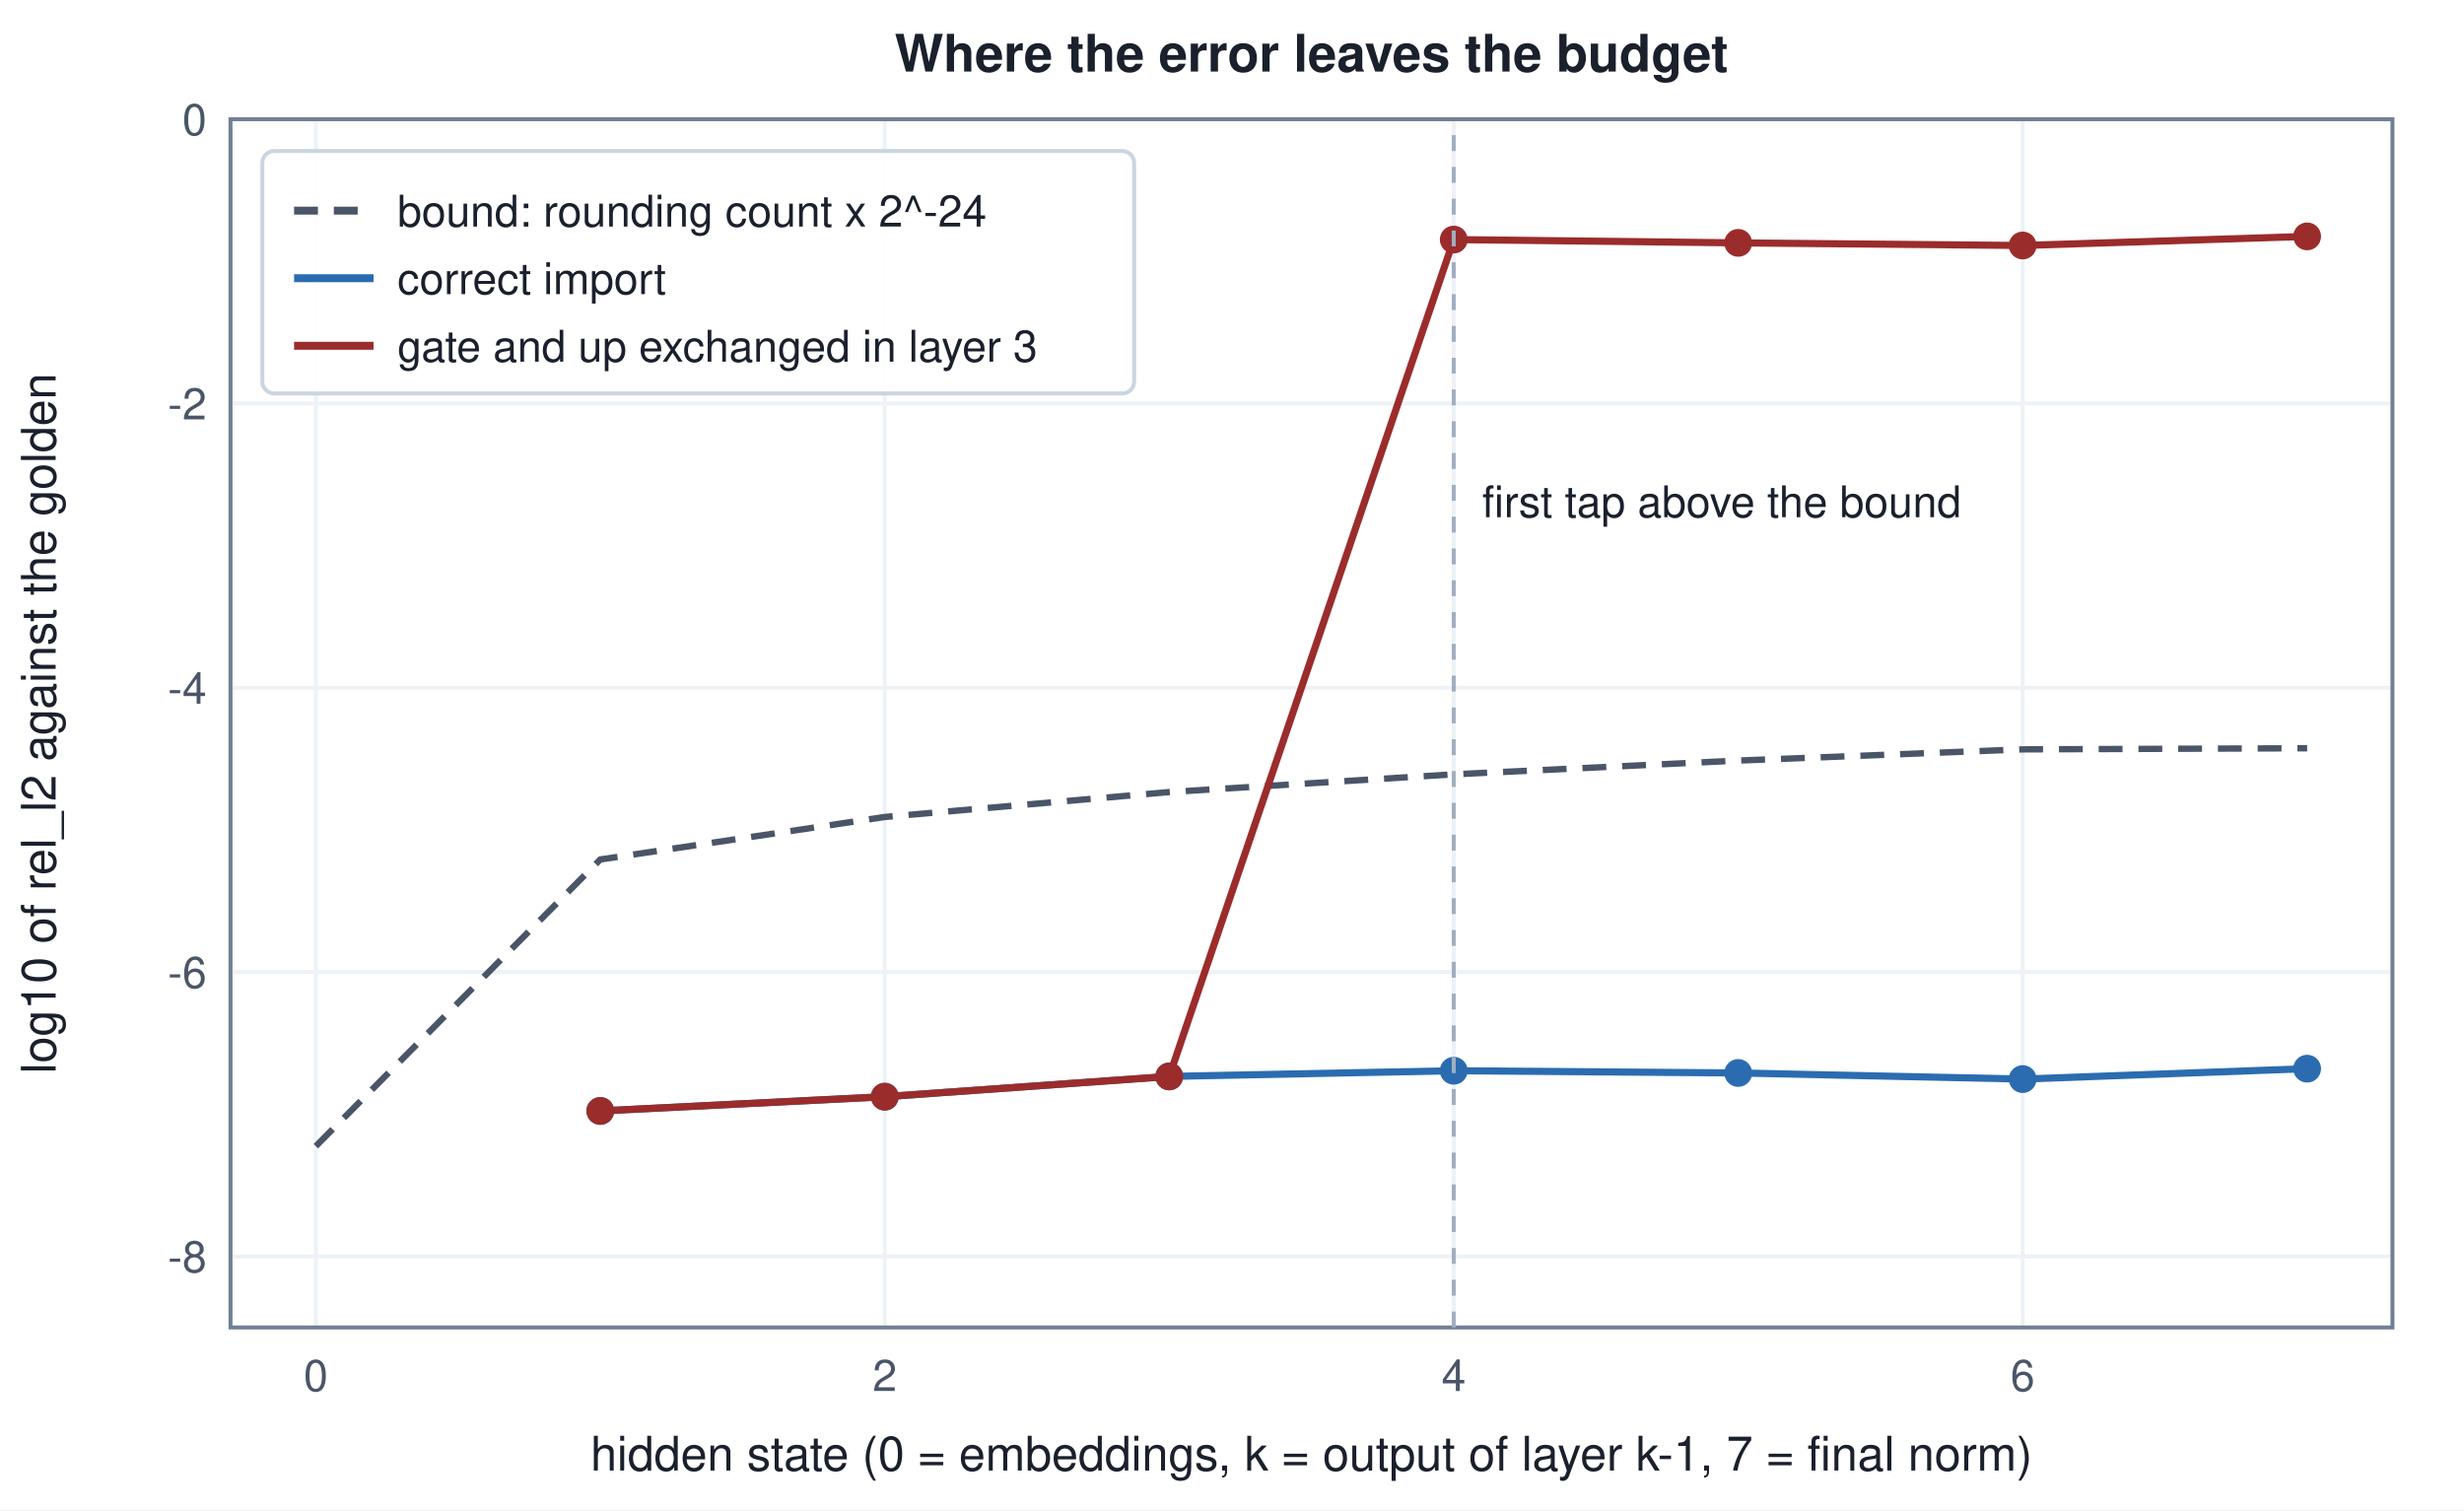
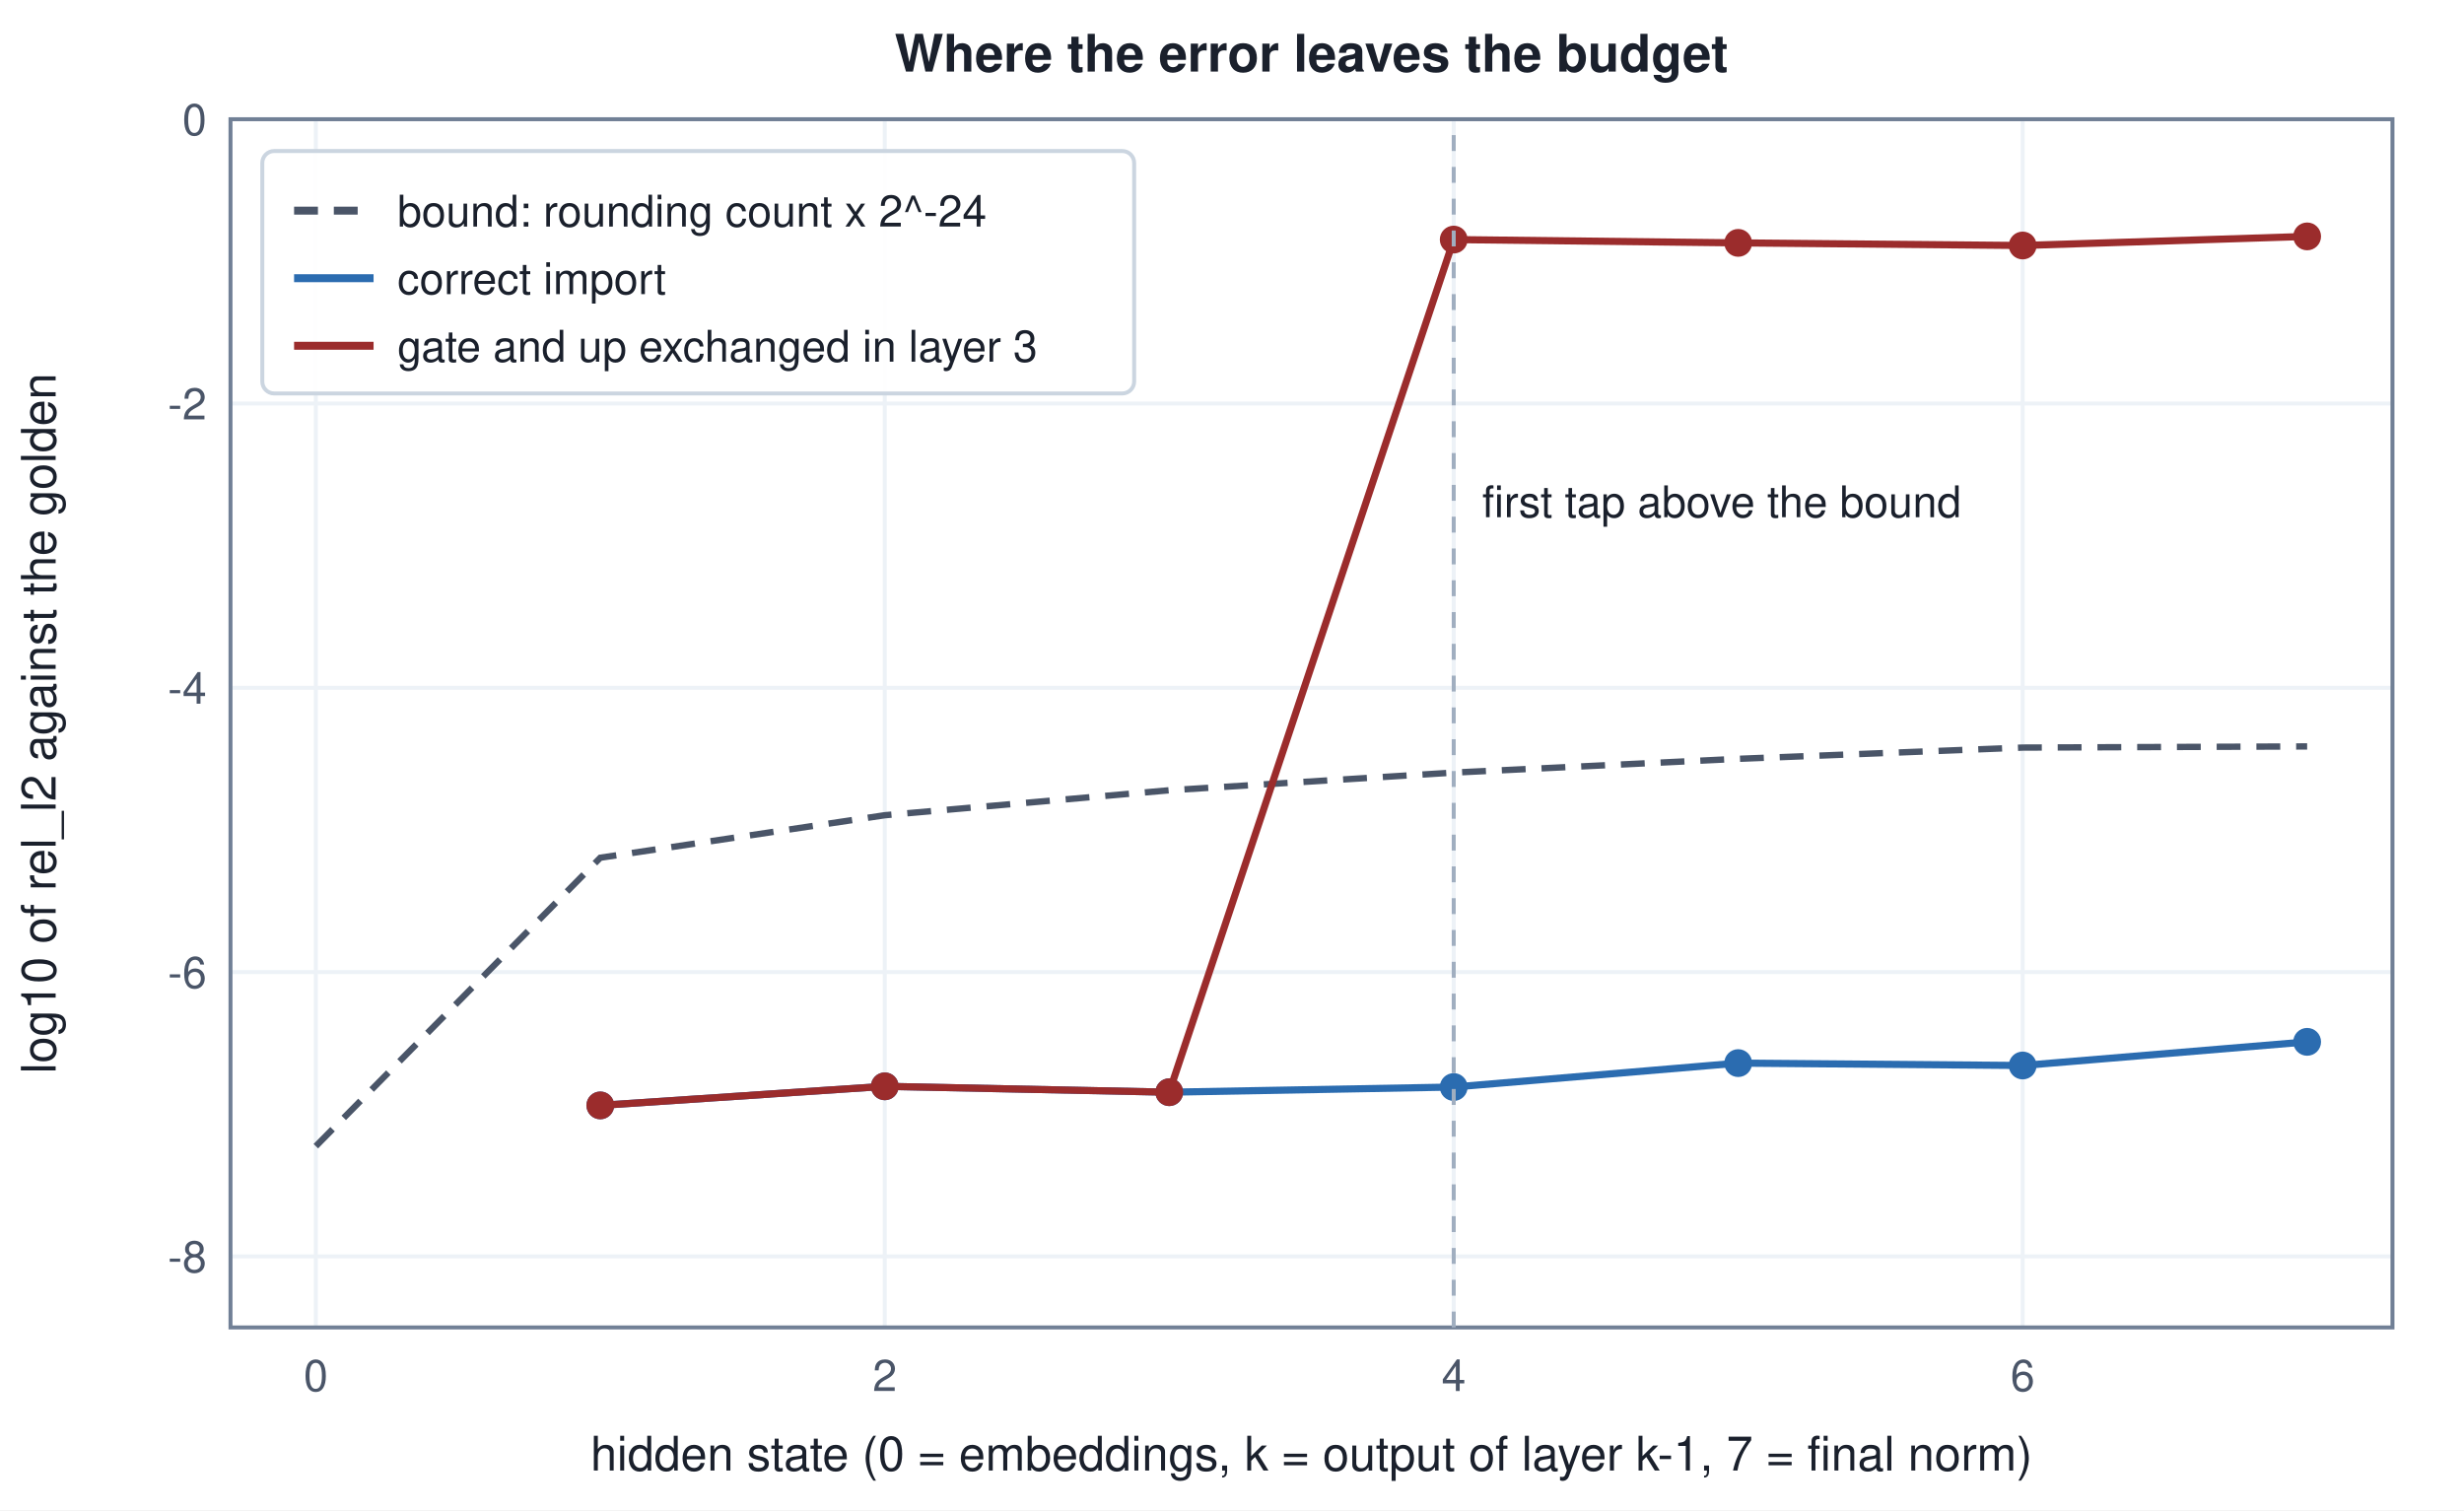
<svg xmlns="http://www.w3.org/2000/svg" viewBox="0 0 620 380" width="620" height="380">
  <defs>
    <marker id="arrow" viewBox="0 0 10 10" refX="9" refY="5" markerWidth="7" markerHeight="7" orient="auto-start-reverse">
      <path d="M0,0 L10,5 L0,10 z" fill="#4a5568" />
    </marker>
  </defs>
  <rect width="620" height="380" fill="#ffffff" />
  <line x1="79.47" y1="334" x2="79.47" y2="30" stroke="#edf2f7" />
  <text x="79.47" y="350" font-family="Helvetica, Arial, sans-serif" font-size="11" fill="#4a5568" text-anchor="middle">0</text>
  <line x1="222.63" y1="334" x2="222.63" y2="30" stroke="#edf2f7" />
  <text x="222.63" y="350" font-family="Helvetica, Arial, sans-serif" font-size="11" fill="#4a5568" text-anchor="middle">2</text>
  <line x1="365.79" y1="334" x2="365.79" y2="30" stroke="#edf2f7" />
  <text x="365.79" y="350" font-family="Helvetica, Arial, sans-serif" font-size="11" fill="#4a5568" text-anchor="middle">4</text>
  <line x1="508.95" y1="334" x2="508.95" y2="30" stroke="#edf2f7" />
  <text x="508.95" y="350" font-family="Helvetica, Arial, sans-serif" font-size="11" fill="#4a5568" text-anchor="middle">6</text>
  <line x1="58" y1="316.12" x2="602" y2="316.12" stroke="#edf2f7" />
  <text x="52" y="320.12" font-family="Helvetica, Arial, sans-serif" font-size="11" fill="#4a5568" text-anchor="end">-8</text>
  <line x1="58" y1="244.59" x2="602" y2="244.59" stroke="#edf2f7" />
  <text x="52" y="248.59" font-family="Helvetica, Arial, sans-serif" font-size="11" fill="#4a5568" text-anchor="end">-6</text>
  <line x1="58" y1="173.06" x2="602" y2="173.06" stroke="#edf2f7" />
  <text x="52" y="177.06" font-family="Helvetica, Arial, sans-serif" font-size="11" fill="#4a5568" text-anchor="end">-4</text>
  <line x1="58" y1="101.53" x2="602" y2="101.53" stroke="#edf2f7" />
  <text x="52" y="105.53" font-family="Helvetica, Arial, sans-serif" font-size="11" fill="#4a5568" text-anchor="end">-2</text>
  <line x1="58" y1="30" x2="602" y2="30" stroke="#edf2f7" />
  <text x="52" y="34" font-family="Helvetica, Arial, sans-serif" font-size="11" fill="#4a5568" text-anchor="end">0</text>
  <rect x="58" y="30" width="544" height="304" fill="none" stroke="#718096" />
  <clipPath id="plot">
    <rect x="58" y="30" width="544" height="304" />
  </clipPath>
  <g clip-path="url(#plot)">
-     <polyline fill="none" stroke="#4a5568" stroke-width="1.6" stroke-dasharray="6 4" points="79.47,288.39 151.05,216.25 222.63,205.56 294.21,199.29 365.79,194.83 437.37,191.37 508.95,188.55 580.53,188.27" />
-     <polyline fill="none" stroke="#2b6cb0" stroke-width="1.8" points="151.05,279.52 222.63,275.94 294.21,270.84 365.79,269.41 437.37,269.97 508.95,271.51 580.53,268.89" />
-     <circle cx="151.05" cy="279.52" r="3.5" fill="#2b6cb0" />
-     <circle cx="222.63" cy="275.94" r="3.5" fill="#2b6cb0" />
-     <circle cx="294.21" cy="270.84" r="3.5" fill="#2b6cb0" />
-     <circle cx="365.79" cy="269.41" r="3.5" fill="#2b6cb0" />
-     <circle cx="437.37" cy="269.97" r="3.5" fill="#2b6cb0" />
-     <circle cx="508.95" cy="271.51" r="3.5" fill="#2b6cb0" />
-     <circle cx="580.53" cy="268.89" r="3.5" fill="#2b6cb0" />
-     <polyline fill="none" stroke="#9b2c2c" stroke-width="1.8" points="151.05,279.52 222.63,275.94 294.21,270.84 365.79,60.28 437.37,61.11 508.95,61.77 580.53,59.48" />
-     <circle cx="151.05" cy="279.52" r="3.5" fill="#9b2c2c" />
-     <circle cx="222.63" cy="275.94" r="3.5" fill="#9b2c2c" />
-     <circle cx="294.21" cy="270.84" r="3.5" fill="#9b2c2c" />
+     <polyline fill="none" stroke="#4a5568" stroke-width="1.6" stroke-dasharray="6 4" points="79.47,288.39 151.05,215.81 222.63,205.12 294.21,198.84 365.79,194.39 437.37,190.93 508.95,188.1 580.53,187.81" />
+     <polyline fill="none" stroke="#2b6cb0" stroke-width="1.8" points="151.05,278.13 222.63,273.33 294.21,274.81 365.79,273.51 437.37,267.49 508.95,268.09 580.53,262.14" />
+     <circle cx="151.05" cy="278.13" r="3.5" fill="#2b6cb0" />
+     <circle cx="222.63" cy="273.33" r="3.5" fill="#2b6cb0" />
+     <circle cx="294.21" cy="274.81" r="3.5" fill="#2b6cb0" />
+     <circle cx="365.79" cy="273.51" r="3.5" fill="#2b6cb0" />
+     <circle cx="437.37" cy="267.49" r="3.5" fill="#2b6cb0" />
+     <circle cx="508.95" cy="268.09" r="3.5" fill="#2b6cb0" />
+     <circle cx="580.53" cy="262.14" r="3.5" fill="#2b6cb0" />
+     <polyline fill="none" stroke="#9b2c2c" stroke-width="1.8" points="151.05,278.13 222.63,273.33 294.21,274.81 365.79,60.28 437.37,61.11 508.95,61.77 580.53,59.48" />
+     <circle cx="151.05" cy="278.13" r="3.5" fill="#9b2c2c" />
+     <circle cx="222.63" cy="273.33" r="3.5" fill="#9b2c2c" />
+     <circle cx="294.21" cy="274.81" r="3.5" fill="#9b2c2c" />
    <circle cx="365.79" cy="60.28" r="3.5" fill="#9b2c2c" />
    <circle cx="437.37" cy="61.11" r="3.5" fill="#9b2c2c" />
    <circle cx="508.95" cy="61.77" r="3.5" fill="#9b2c2c" />
    <circle cx="580.53" cy="59.48" r="3.5" fill="#9b2c2c" />
    <line x1="365.79" y1="334" x2="365.79" y2="30" stroke="#a0aec0" stroke-dasharray="4 4" />
    <text x="372.95" y="130.14" font-family="Helvetica, Arial, sans-serif" font-size="11" fill="#1a202c" stroke="#ffffff" stroke-width="3" stroke-linejoin="round" paint-order="stroke" text-anchor="start">first tap above the bound</text>
  </g>
  <text x="330" y="370" font-family="Helvetica, Arial, sans-serif" font-size="12" fill="#1a202c" text-anchor="middle">hidden state (0 = embeddings, k = output of layer k-1, 7 = final norm)</text>
  <text x="14" y="182" font-family="Helvetica, Arial, sans-serif" font-size="12" fill="#1a202c" text-anchor="middle" transform="rotate(-90 14 182)">log10 of rel_l2 against the golden</text>
  <text x="330" y="18" font-family="Helvetica, Arial, sans-serif" font-size="13" font-weight="bold" fill="#1a202c" text-anchor="middle">Where the error leaves the budget</text>
  <rect x="66" y="38" width="219.38" height="61" rx="3" fill="#ffffff" fill-opacity="0.92" stroke="#cbd5e0" />
  <line x1="74" y1="53" x2="94" y2="53" stroke="#4a5568" stroke-width="2" stroke-dasharray="6 4" />
  <text x="100" y="57" font-family="Helvetica, Arial, sans-serif" font-size="11" fill="#1a202c">bound: rounding count x 2^-24</text>
  <line x1="74" y1="70" x2="94" y2="70" stroke="#2b6cb0" stroke-width="2" />
  <text x="100" y="74" font-family="Helvetica, Arial, sans-serif" font-size="11" fill="#1a202c">correct import</text>
  <line x1="74" y1="87" x2="94" y2="87" stroke="#9b2c2c" stroke-width="2" />
  <text x="100" y="91" font-family="Helvetica, Arial, sans-serif" font-size="11" fill="#1a202c">gate and up exchanged in layer 3</text>
</svg>
